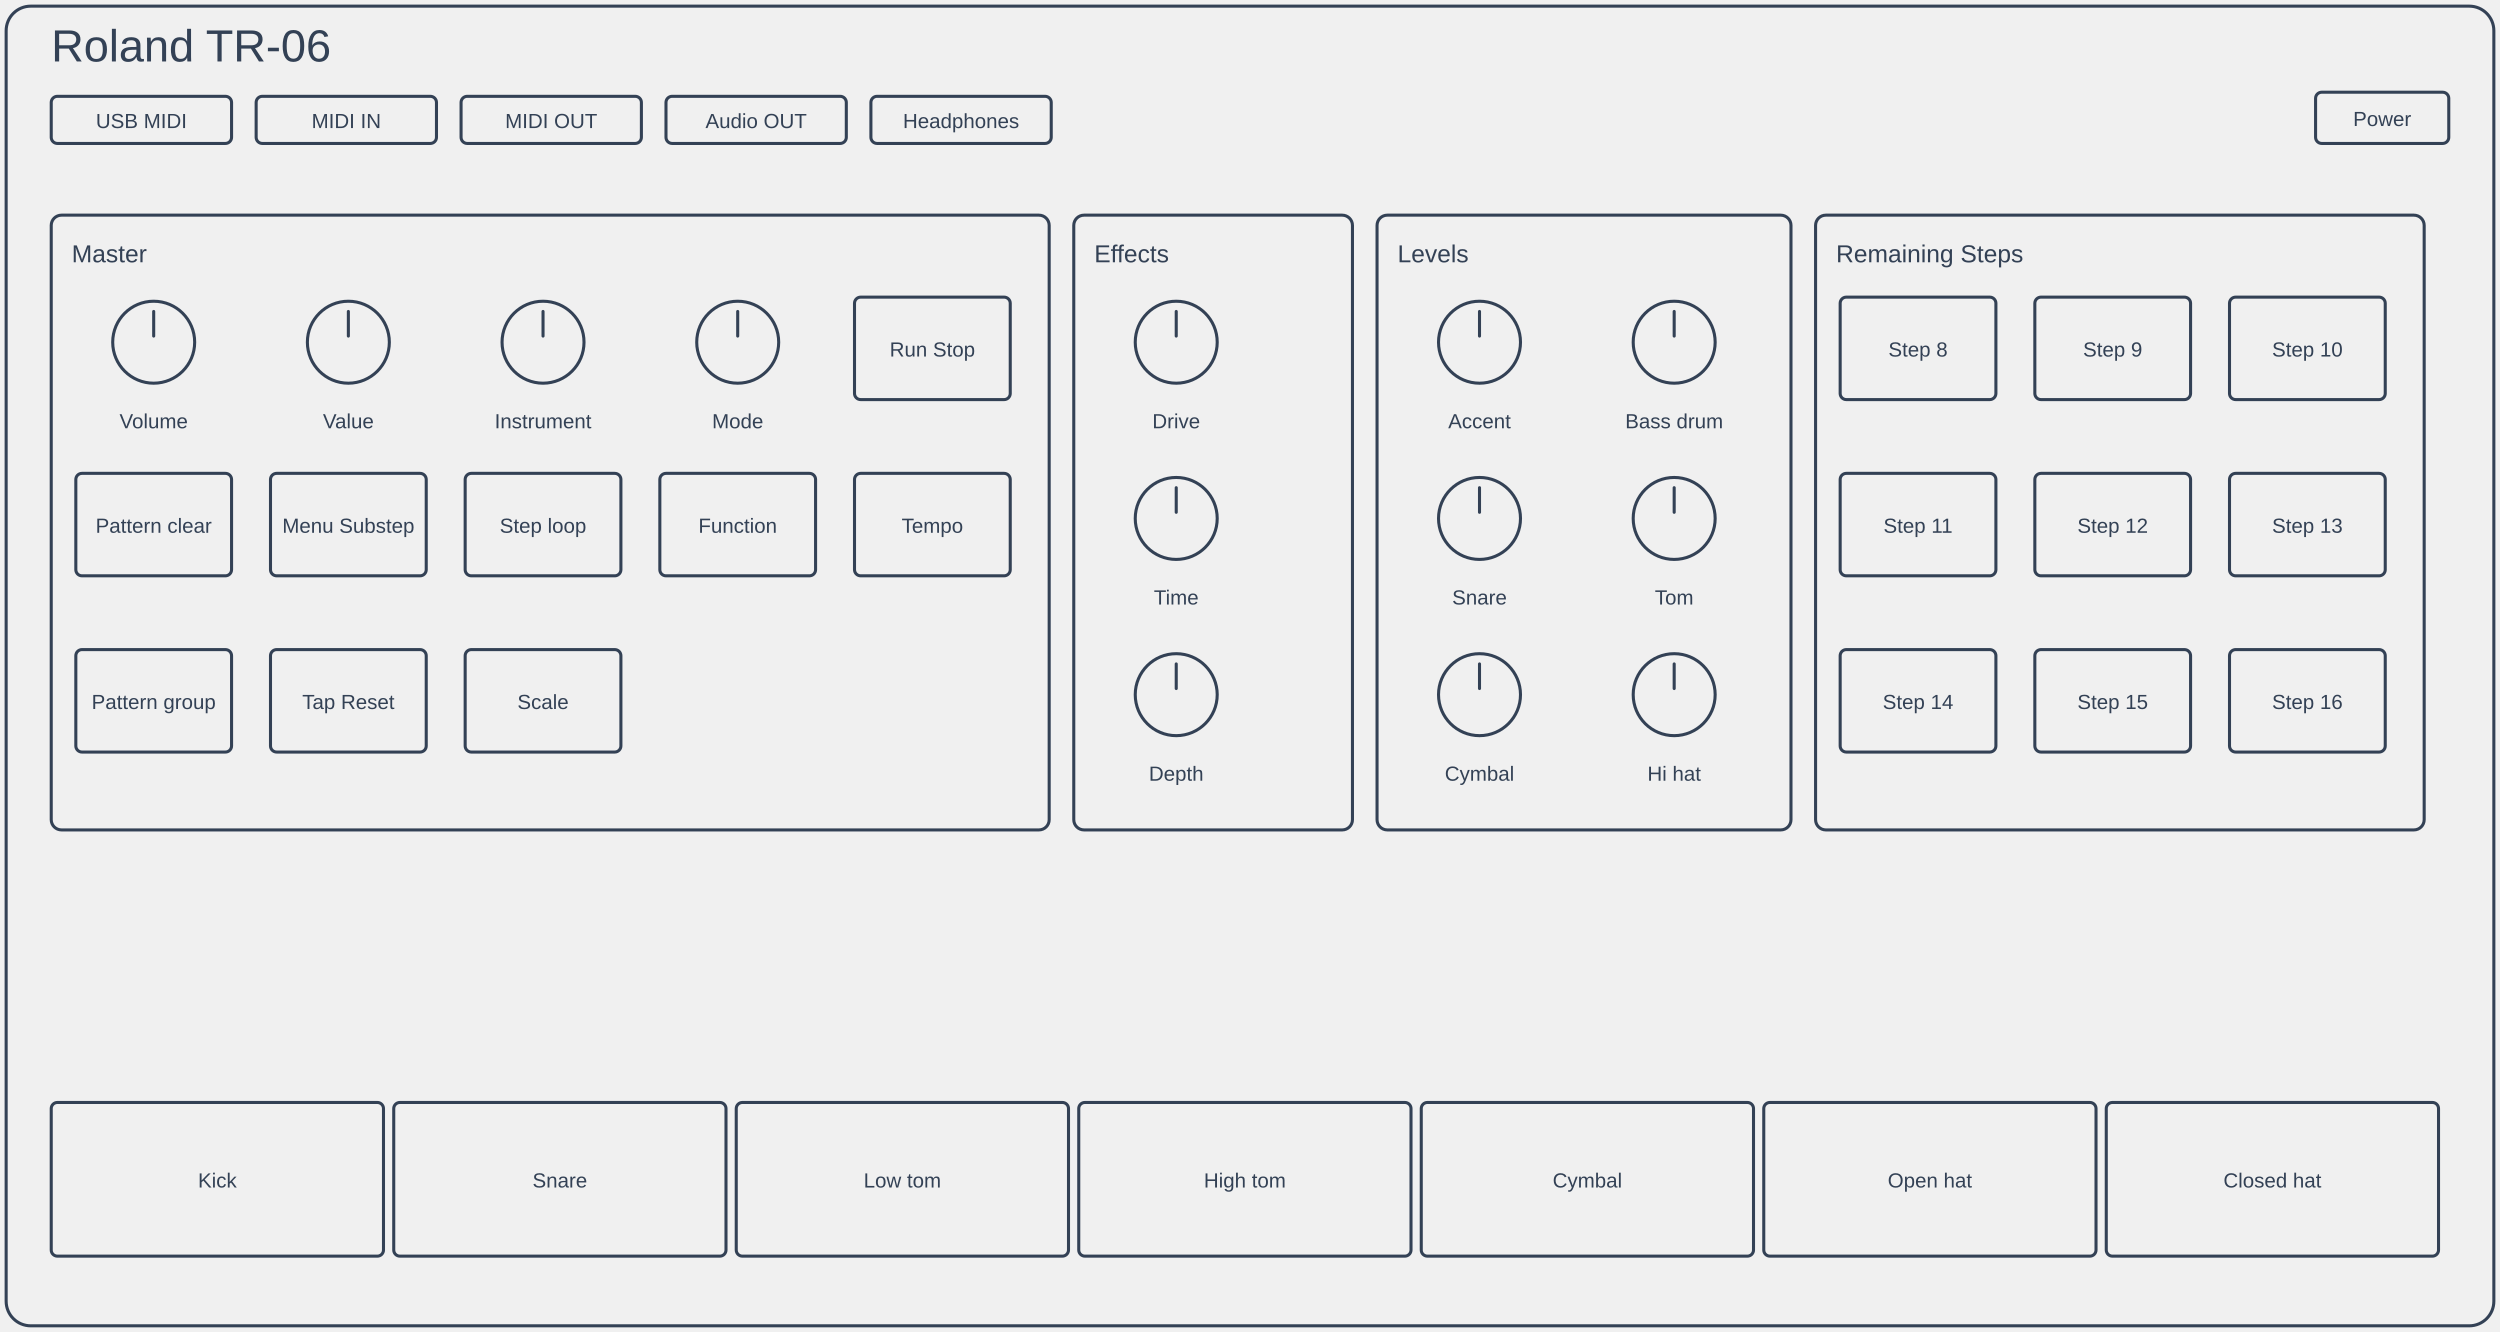
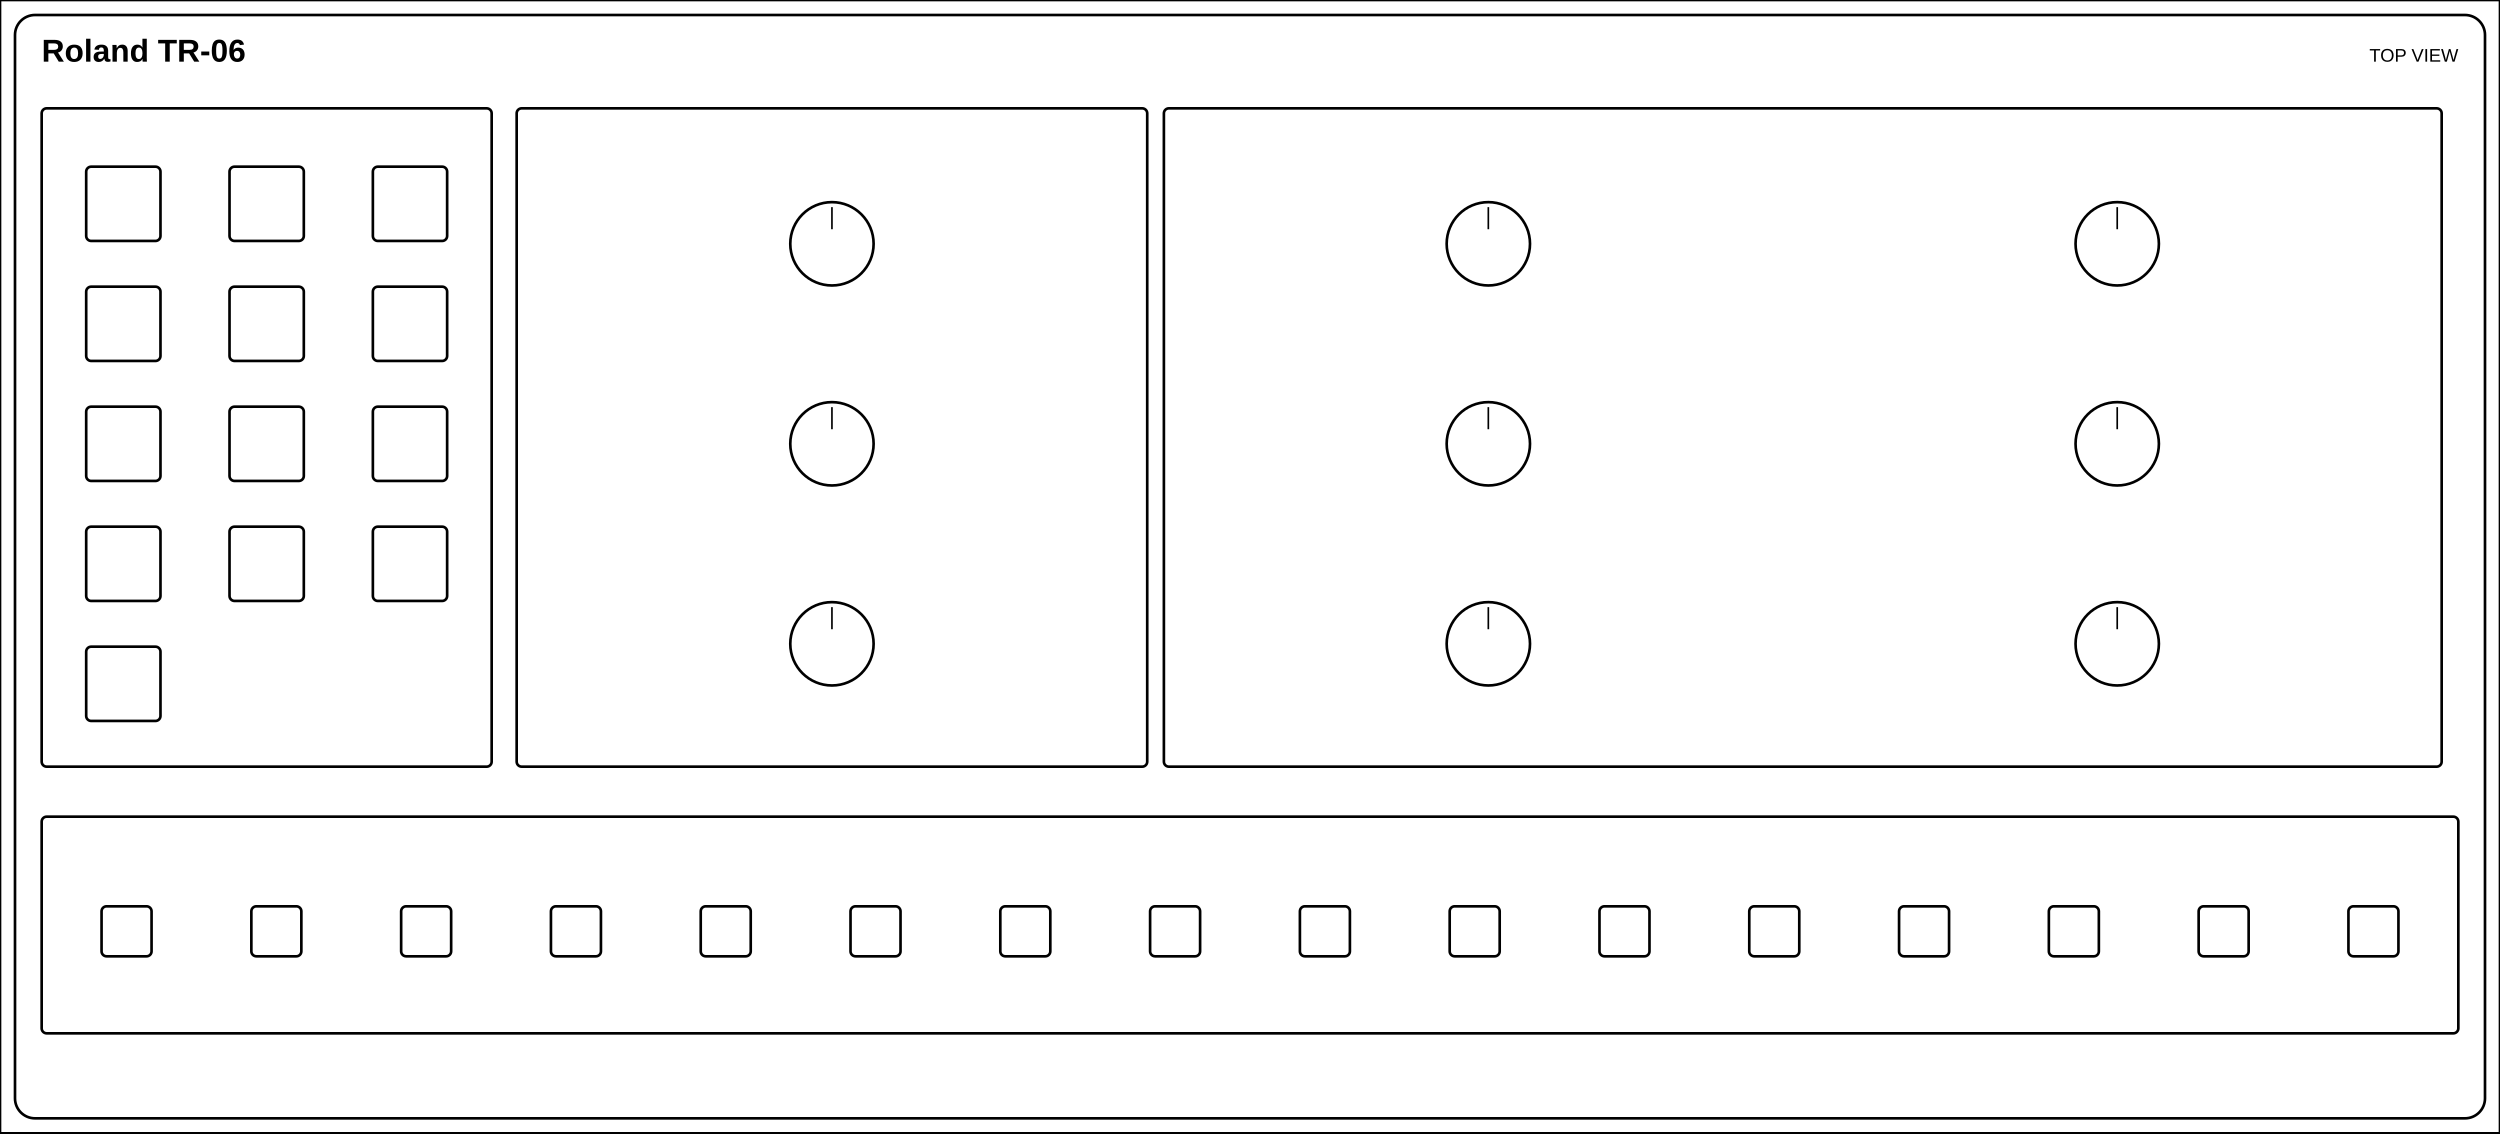
- <svg xmlns="http://www.w3.org/2000/svg" viewBox="0 0 1220 650" role="group" aria-labelledby="roland-tr-06-panel--title" aria-describedby="roland-tr-06-panel--description" data-device="roland-tr-06" data-diagram-style="wireframe" style="background: #fff; color: #334155;">
-   <style>text { font-family: Arial, sans-serif; fill: currentColor; stroke: none; } [data-part]:focus-visible { outline: 3px solid currentColor; }</style>
-   <g id="roland-tr-06-panel--chassis" aria-hidden="true">
-     <rect x="3" y="3" width="1214" height="644" rx="12" fill="none" stroke="currentColor" stroke-width="1.5" stroke-linecap="round" stroke-linejoin="round" />
-     <text x="25" y="30" font-size="22">Roland TR-06</text>
-     <rect x="25" y="105" width="487" height="300" rx="5" fill="none" stroke="currentColor" stroke-width="1.5" stroke-linecap="round" stroke-linejoin="round" />
-     <text x="35" y="128" font-size="12">Master</text>
-     <rect x="524" y="105" width="136" height="300" rx="5" fill="none" stroke="currentColor" stroke-width="1.5" stroke-linecap="round" stroke-linejoin="round" />
-     <text x="534" y="128" font-size="12">Effects</text>
-     <rect x="672" y="105" width="202" height="300" rx="5" fill="none" stroke="currentColor" stroke-width="1.5" stroke-linecap="round" stroke-linejoin="round" />
-     <text x="682" y="128" font-size="12">Levels</text>
-     <rect x="886" y="105" width="297" height="300" rx="5" fill="none" stroke="currentColor" stroke-width="1.5" stroke-linecap="round" stroke-linejoin="round" />
-     <text x="896" y="128" font-size="12">Remaining Steps</text>
+ <svg xmlns="http://www.w3.org/2000/svg" viewBox="0 0 1500 680" role="img" aria-labelledby="title description">
+   <style>text{font-family:Arial,Helvetica,sans-serif;fill:#000;stroke:none}.line{fill:#fff;stroke:#000;stroke-width:1.6;stroke-linejoin:round;stroke-linecap:round}.thin{fill:none;stroke:#000;stroke-width:1;stroke-linejoin:round;stroke-linecap:round}</style>
+   <rect x="0" y="0" width="1500" height="680" class="line" fill="#fff" stroke="none" stroke-width="1.6" />
+   <rect x="9" y="9" width="1482" height="662" class="line" fill="#fff" stroke="#000" stroke-width="1.6" rx="12" />
+   <text x="25" y="37" fill="#000" font-family="Arial,Helvetica,sans-serif" font-size="19" text-anchor="start" font-weight="bold">Roland TR-06</text>
+   <text x="1475" y="37" fill="#000" font-family="Arial,Helvetica,sans-serif" font-size="11" text-anchor="end">TOP VIEW</text>
+   <rect x="25" y="65" width="270" height="395" class="line" fill="#fff" stroke="#000" stroke-width="1.6" rx="3" />
+   <g id="master-volume" data-kind="knob~button" aria-label="Volume">
+     <rect x="51.715" y="100" width="44.57" height="44.57" class="line" fill="#fff" stroke="#000" stroke-width="1.6" rx="3" />
  </g>
-   <g id="roland-tr-06-panel--controls" role="group" aria-label="Physical hardware controls">
-     <g id="roland-tr-06-panel--master-volume-knob" data-part="master-volume-knob" data-kind="knob" role="group" aria-label="Volume" aria-roledescription="rotary control">
-       <g aria-hidden="true">
-         <circle cx="75.0" cy="167" r="20" fill="none" stroke="currentColor" stroke-width="1.5" stroke-linecap="round" stroke-linejoin="round" />
-         <path d="M 75.0 152 v 12" fill="none" stroke="currentColor" stroke-width="1.5" stroke-linecap="round" stroke-linejoin="round" />
-         <text x="75.0" y="209" text-anchor="middle" font-size="10">Volume</text>
-       </g>
-     </g>
-     <g id="roland-tr-06-panel--master-value-knob" data-part="master-value-knob" data-kind="knob" role="group" aria-label="Value" aria-roledescription="rotary control">
-       <g aria-hidden="true">
-         <circle cx="170.0" cy="167" r="20" fill="none" stroke="currentColor" stroke-width="1.5" stroke-linecap="round" stroke-linejoin="round" />
-         <path d="M 170.0 152 v 12" fill="none" stroke="currentColor" stroke-width="1.5" stroke-linecap="round" stroke-linejoin="round" />
-         <text x="170.0" y="209" text-anchor="middle" font-size="10">Value</text>
-       </g>
-     </g>
-     <g id="roland-tr-06-panel--master-instrument-knob" data-part="master-instrument-knob" data-kind="knob" role="group" aria-label="Instrument" aria-roledescription="rotary control">
-       <g aria-hidden="true">
-         <circle cx="265.0" cy="167" r="20" fill="none" stroke="currentColor" stroke-width="1.5" stroke-linecap="round" stroke-linejoin="round" />
-         <path d="M 265.0 152 v 12" fill="none" stroke="currentColor" stroke-width="1.5" stroke-linecap="round" stroke-linejoin="round" />
-         <text x="265.0" y="209" text-anchor="middle" font-size="10">Instrument</text>
-       </g>
-     </g>
-     <g id="roland-tr-06-panel--master-mode-knob" data-part="master-mode-knob" data-kind="knob" role="group" aria-label="Mode" aria-roledescription="rotary control">
-       <g aria-hidden="true">
-         <circle cx="360.0" cy="167" r="20" fill="none" stroke="currentColor" stroke-width="1.5" stroke-linecap="round" stroke-linejoin="round" />
-         <path d="M 360.0 152 v 12" fill="none" stroke="currentColor" stroke-width="1.5" stroke-linecap="round" stroke-linejoin="round" />
-         <text x="360.0" y="209" text-anchor="middle" font-size="10">Mode</text>
-       </g>
-     </g>
-     <g id="roland-tr-06-panel--master-run-stop-button" data-part="master-run-stop-button" data-kind="button" role="button" aria-label="Run Stop" aria-disabled="true" tabindex="-1">
-       <g aria-hidden="true">
-         <rect x="417" y="145" width="76" height="50" rx="3" fill="none" stroke="currentColor" stroke-width="1.5" stroke-linecap="round" stroke-linejoin="round" />
-         <text x="455.0" y="174.0" text-anchor="middle" font-size="10">Run Stop</text>
-       </g>
-     </g>
-     <g id="roland-tr-06-panel--master-pattern-clear-button" data-part="master-pattern-clear-button" data-kind="button" role="button" aria-label="Pattern clear" aria-disabled="true" tabindex="-1">
-       <g aria-hidden="true">
-         <rect x="37" y="231" width="76" height="50" rx="3" fill="none" stroke="currentColor" stroke-width="1.5" stroke-linecap="round" stroke-linejoin="round" />
-         <text x="75.0" y="260.0" text-anchor="middle" font-size="10">Pattern clear</text>
-       </g>
-     </g>
-     <g id="roland-tr-06-panel--master-menu-substep-button" data-part="master-menu-substep-button" data-kind="button" role="button" aria-label="Menu Substep" aria-disabled="true" tabindex="-1">
-       <g aria-hidden="true">
-         <rect x="132" y="231" width="76" height="50" rx="3" fill="none" stroke="currentColor" stroke-width="1.5" stroke-linecap="round" stroke-linejoin="round" />
-         <text x="170.0" y="260.0" text-anchor="middle" font-size="10">Menu Substep</text>
-       </g>
-     </g>
-     <g id="roland-tr-06-panel--master-step-loop-button" data-part="master-step-loop-button" data-kind="button" role="button" aria-label="Step loop" aria-disabled="true" tabindex="-1">
-       <g aria-hidden="true">
-         <rect x="227" y="231" width="76" height="50" rx="3" fill="none" stroke="currentColor" stroke-width="1.5" stroke-linecap="round" stroke-linejoin="round" />
-         <text x="265.0" y="260.0" text-anchor="middle" font-size="10">Step loop</text>
-       </g>
-     </g>
-     <g id="roland-tr-06-panel--master-function-button" data-part="master-function-button" data-kind="button" role="button" aria-label="Function" aria-disabled="true" tabindex="-1">
-       <g aria-hidden="true">
-         <rect x="322" y="231" width="76" height="50" rx="3" fill="none" stroke="currentColor" stroke-width="1.5" stroke-linecap="round" stroke-linejoin="round" />
-         <text x="360.0" y="260.0" text-anchor="middle" font-size="10">Function</text>
-       </g>
-     </g>
-     <g id="roland-tr-06-panel--master-tempo-button" data-part="master-tempo-button" data-kind="button" role="button" aria-label="Tempo" aria-disabled="true" tabindex="-1">
-       <g aria-hidden="true">
-         <rect x="417" y="231" width="76" height="50" rx="3" fill="none" stroke="currentColor" stroke-width="1.5" stroke-linecap="round" stroke-linejoin="round" />
-         <text x="455.0" y="260.0" text-anchor="middle" font-size="10">Tempo</text>
-       </g>
-     </g>
-     <g id="roland-tr-06-panel--master-pattern-group-button" data-part="master-pattern-group-button" data-kind="button" role="button" aria-label="Pattern group" aria-disabled="true" tabindex="-1">
-       <g aria-hidden="true">
-         <rect x="37" y="317" width="76" height="50" rx="3" fill="none" stroke="currentColor" stroke-width="1.5" stroke-linecap="round" stroke-linejoin="round" />
-         <text x="75.0" y="346.0" text-anchor="middle" font-size="10">Pattern group</text>
-       </g>
-     </g>
-     <g id="roland-tr-06-panel--master-tap-reset-button" data-part="master-tap-reset-button" data-kind="button" role="button" aria-label="Tap Reset" aria-disabled="true" tabindex="-1">
-       <g aria-hidden="true">
-         <rect x="132" y="317" width="76" height="50" rx="3" fill="none" stroke="currentColor" stroke-width="1.5" stroke-linecap="round" stroke-linejoin="round" />
-         <text x="170.0" y="346.0" text-anchor="middle" font-size="10">Tap Reset</text>
-       </g>
-     </g>
-     <g id="roland-tr-06-panel--master-scale-switch" data-part="master-scale-switch" data-kind="switch" role="group" aria-label="Scale" aria-roledescription="selector switch">
-       <g aria-hidden="true">
-         <rect x="227" y="317" width="76" height="50" rx="3" fill="none" stroke="currentColor" stroke-width="1.5" stroke-linecap="round" stroke-linejoin="round" />
-         <text x="265.0" y="346.0" text-anchor="middle" font-size="10">Scale</text>
-       </g>
-     </g>
-     <g id="roland-tr-06-panel--effects-drive-knob" data-part="effects-drive-knob" data-kind="knob" role="group" aria-label="Drive" aria-roledescription="rotary control" data-surface-controls="effects-drive-knob">
-       <g aria-hidden="true">
-         <circle cx="574.0" cy="167" r="20" fill="none" stroke="currentColor" stroke-width="1.5" stroke-linecap="round" stroke-linejoin="round" />
-         <path d="M 574.0 152 v 12" fill="none" stroke="currentColor" stroke-width="1.5" stroke-linecap="round" stroke-linejoin="round" />
-         <text x="574.0" y="209" text-anchor="middle" font-size="10">Drive</text>
-       </g>
-       <g id="roland-tr-06-panel--surface--effects-drive-knob" data-surface-control="effects-drive-knob" aria-hidden="true">
-         <rect x="536.0" y="145" width="76.0" height="50" data-hit-area="effects-drive-knob" stroke-opacity="0" pointer-events="all" fill="none" stroke="currentColor" stroke-width="1.5" stroke-linecap="round" stroke-linejoin="round" />
-       </g>
-     </g>
-     <g id="roland-tr-06-panel--effects-time-knob" data-part="effects-time-knob" data-kind="knob" role="group" aria-label="Time" aria-roledescription="rotary control" data-surface-controls="effects-time-knob">
-       <g aria-hidden="true">
-         <circle cx="574.0" cy="253" r="20" fill="none" stroke="currentColor" stroke-width="1.5" stroke-linecap="round" stroke-linejoin="round" />
-         <path d="M 574.0 238 v 12" fill="none" stroke="currentColor" stroke-width="1.5" stroke-linecap="round" stroke-linejoin="round" />
-         <text x="574.0" y="295" text-anchor="middle" font-size="10">Time</text>
-       </g>
-       <g id="roland-tr-06-panel--surface--effects-time-knob" data-surface-control="effects-time-knob" aria-hidden="true">
-         <rect x="536.0" y="231" width="76.0" height="50" data-hit-area="effects-time-knob" stroke-opacity="0" pointer-events="all" fill="none" stroke="currentColor" stroke-width="1.5" stroke-linecap="round" stroke-linejoin="round" />
-       </g>
-     </g>
-     <g id="roland-tr-06-panel--effects-depth-knob" data-part="effects-depth-knob" data-kind="knob" role="group" aria-label="Depth" aria-roledescription="rotary control" data-surface-controls="effects-depth-knob">
-       <g aria-hidden="true">
-         <circle cx="574.0" cy="339" r="20" fill="none" stroke="currentColor" stroke-width="1.5" stroke-linecap="round" stroke-linejoin="round" />
-         <path d="M 574.0 324 v 12" fill="none" stroke="currentColor" stroke-width="1.5" stroke-linecap="round" stroke-linejoin="round" />
-         <text x="574.0" y="381" text-anchor="middle" font-size="10">Depth</text>
-       </g>
-       <g id="roland-tr-06-panel--surface--effects-depth-knob" data-surface-control="effects-depth-knob" aria-hidden="true">
-         <rect x="536.0" y="317" width="76.0" height="50" data-hit-area="effects-depth-knob" stroke-opacity="0" pointer-events="all" fill="none" stroke="currentColor" stroke-width="1.5" stroke-linecap="round" stroke-linejoin="round" />
-       </g>
-     </g>
-     <g id="roland-tr-06-panel--levels-accent-knob" data-part="levels-accent-knob" data-kind="knob" role="group" aria-label="Accent" aria-roledescription="rotary control" data-surface-controls="levels-accent-knob">
-       <g aria-hidden="true">
-         <circle cx="722.0" cy="167" r="20" fill="none" stroke="currentColor" stroke-width="1.5" stroke-linecap="round" stroke-linejoin="round" />
-         <path d="M 722.0 152 v 12" fill="none" stroke="currentColor" stroke-width="1.5" stroke-linecap="round" stroke-linejoin="round" />
-         <text x="722.0" y="209" text-anchor="middle" font-size="10">Accent</text>
-       </g>
-       <g id="roland-tr-06-panel--surface--levels-accent-knob" data-surface-control="levels-accent-knob" aria-hidden="true">
-         <rect x="684.0" y="145" width="76.0" height="50" data-hit-area="levels-accent-knob" stroke-opacity="0" pointer-events="all" fill="none" stroke="currentColor" stroke-width="1.5" stroke-linecap="round" stroke-linejoin="round" />
-       </g>
-     </g>
-     <g id="roland-tr-06-panel--levels-bass-drum-knob" data-part="levels-bass-drum-knob" data-kind="knob" role="group" aria-label="Bass drum" aria-roledescription="rotary control" data-surface-controls="levels-bass-drum-knob">
-       <g aria-hidden="true">
-         <circle cx="817.0" cy="167" r="20" fill="none" stroke="currentColor" stroke-width="1.5" stroke-linecap="round" stroke-linejoin="round" />
-         <path d="M 817.0 152 v 12" fill="none" stroke="currentColor" stroke-width="1.5" stroke-linecap="round" stroke-linejoin="round" />
-         <text x="817.0" y="209" text-anchor="middle" font-size="10">Bass drum</text>
-       </g>
-       <g id="roland-tr-06-panel--surface--levels-bass-drum-knob" data-surface-control="levels-bass-drum-knob" aria-hidden="true">
-         <rect x="779.0" y="145" width="76.0" height="50" data-hit-area="levels-bass-drum-knob" stroke-opacity="0" pointer-events="all" fill="none" stroke="currentColor" stroke-width="1.5" stroke-linecap="round" stroke-linejoin="round" />
-       </g>
-     </g>
-     <g id="roland-tr-06-panel--levels-snare-knob" data-part="levels-snare-knob" data-kind="knob" role="group" aria-label="Snare" aria-roledescription="rotary control" data-surface-controls="levels-snare-knob">
-       <g aria-hidden="true">
-         <circle cx="722.0" cy="253" r="20" fill="none" stroke="currentColor" stroke-width="1.5" stroke-linecap="round" stroke-linejoin="round" />
-         <path d="M 722.0 238 v 12" fill="none" stroke="currentColor" stroke-width="1.5" stroke-linecap="round" stroke-linejoin="round" />
-         <text x="722.0" y="295" text-anchor="middle" font-size="10">Snare</text>
-       </g>
-       <g id="roland-tr-06-panel--surface--levels-snare-knob" data-surface-control="levels-snare-knob" aria-hidden="true">
-         <rect x="684.0" y="231" width="76.0" height="50" data-hit-area="levels-snare-knob" stroke-opacity="0" pointer-events="all" fill="none" stroke="currentColor" stroke-width="1.5" stroke-linecap="round" stroke-linejoin="round" />
-       </g>
-     </g>
-     <g id="roland-tr-06-panel--levels-tom-knob" data-part="levels-tom-knob" data-kind="knob" role="group" aria-label="Tom" aria-roledescription="rotary control" data-surface-controls="levels-tom-knob-1 levels-tom-knob-2">
-       <g aria-hidden="true">
-         <circle cx="817.0" cy="253" r="20" fill="none" stroke="currentColor" stroke-width="1.5" stroke-linecap="round" stroke-linejoin="round" />
-         <path d="M 817.0 238 v 12" fill="none" stroke="currentColor" stroke-width="1.5" stroke-linecap="round" stroke-linejoin="round" />
-         <text x="817.0" y="295" text-anchor="middle" font-size="10">Tom</text>
-       </g>
-       <g id="roland-tr-06-panel--surface--levels-tom-knob-1" data-surface-control="levels-tom-knob-1" aria-hidden="true">
-         <rect x="779.0" y="231" width="38.0" height="50" data-hit-area="levels-tom-knob-1" stroke-opacity="0" pointer-events="all" fill="none" stroke="currentColor" stroke-width="1.5" stroke-linecap="round" stroke-linejoin="round" />
-       </g>
-       <g id="roland-tr-06-panel--surface--levels-tom-knob-2" data-surface-control="levels-tom-knob-2" aria-hidden="true">
-         <rect x="817.0" y="231" width="38.0" height="50" data-hit-area="levels-tom-knob-2" stroke-opacity="0" pointer-events="all" fill="none" stroke="currentColor" stroke-width="1.5" stroke-linecap="round" stroke-linejoin="round" />
-       </g>
-     </g>
-     <g id="roland-tr-06-panel--levels-cymbal-knob" data-part="levels-cymbal-knob" data-kind="knob" role="group" aria-label="Cymbal" aria-roledescription="rotary control" data-surface-controls="levels-cymbal-knob">
-       <g aria-hidden="true">
-         <circle cx="722.0" cy="339" r="20" fill="none" stroke="currentColor" stroke-width="1.5" stroke-linecap="round" stroke-linejoin="round" />
-         <path d="M 722.0 324 v 12" fill="none" stroke="currentColor" stroke-width="1.5" stroke-linecap="round" stroke-linejoin="round" />
-         <text x="722.0" y="381" text-anchor="middle" font-size="10">Cymbal</text>
-       </g>
-       <g id="roland-tr-06-panel--surface--levels-cymbal-knob" data-surface-control="levels-cymbal-knob" aria-hidden="true">
-         <rect x="684.0" y="317" width="76.0" height="50" data-hit-area="levels-cymbal-knob" stroke-opacity="0" pointer-events="all" fill="none" stroke="currentColor" stroke-width="1.5" stroke-linecap="round" stroke-linejoin="round" />
-       </g>
-     </g>
-     <g id="roland-tr-06-panel--levels-hi-hat-knob" data-part="levels-hi-hat-knob" data-kind="knob" role="group" aria-label="Hi hat" aria-roledescription="rotary control" data-surface-controls="levels-hi-hat-knob-1 levels-hi-hat-knob-2">
-       <g aria-hidden="true">
-         <circle cx="817.0" cy="339" r="20" fill="none" stroke="currentColor" stroke-width="1.5" stroke-linecap="round" stroke-linejoin="round" />
-         <path d="M 817.0 324 v 12" fill="none" stroke="currentColor" stroke-width="1.5" stroke-linecap="round" stroke-linejoin="round" />
-         <text x="817.0" y="381" text-anchor="middle" font-size="10">Hi hat</text>
-       </g>
-       <g id="roland-tr-06-panel--surface--levels-hi-hat-knob-1" data-surface-control="levels-hi-hat-knob-1" aria-hidden="true">
-         <rect x="779.0" y="317" width="38.0" height="50" data-hit-area="levels-hi-hat-knob-1" stroke-opacity="0" pointer-events="all" fill="none" stroke="currentColor" stroke-width="1.5" stroke-linecap="round" stroke-linejoin="round" />
-       </g>
-       <g id="roland-tr-06-panel--surface--levels-hi-hat-knob-2" data-surface-control="levels-hi-hat-knob-2" aria-hidden="true">
-         <rect x="817.0" y="317" width="38.0" height="50" data-hit-area="levels-hi-hat-knob-2" stroke-opacity="0" pointer-events="all" fill="none" stroke="currentColor" stroke-width="1.5" stroke-linecap="round" stroke-linejoin="round" />
-       </g>
-     </g>
-     <g id="roland-tr-06-panel--remaining-steps-step-8-button" data-part="remaining-steps-step-8-button" data-kind="button" role="button" aria-label="Step 8" aria-disabled="true" tabindex="-1">
-       <g aria-hidden="true">
-         <rect x="898" y="145" width="76" height="50" rx="3" fill="none" stroke="currentColor" stroke-width="1.5" stroke-linecap="round" stroke-linejoin="round" />
-         <text x="936.0" y="174.0" text-anchor="middle" font-size="10">Step 8</text>
-       </g>
-     </g>
-     <g id="roland-tr-06-panel--remaining-steps-step-9-button" data-part="remaining-steps-step-9-button" data-kind="button" role="button" aria-label="Step 9" aria-disabled="true" tabindex="-1">
-       <g aria-hidden="true">
-         <rect x="993" y="145" width="76" height="50" rx="3" fill="none" stroke="currentColor" stroke-width="1.5" stroke-linecap="round" stroke-linejoin="round" />
-         <text x="1031.0" y="174.0" text-anchor="middle" font-size="10">Step 9</text>
-       </g>
-     </g>
-     <g id="roland-tr-06-panel--remaining-steps-step-10-button" data-part="remaining-steps-step-10-button" data-kind="button" role="button" aria-label="Step 10" aria-disabled="true" tabindex="-1">
-       <g aria-hidden="true">
-         <rect x="1088" y="145" width="76" height="50" rx="3" fill="none" stroke="currentColor" stroke-width="1.5" stroke-linecap="round" stroke-linejoin="round" />
-         <text x="1126.0" y="174.0" text-anchor="middle" font-size="10">Step 10</text>
-       </g>
-     </g>
-     <g id="roland-tr-06-panel--remaining-steps-step-11-button" data-part="remaining-steps-step-11-button" data-kind="button" role="button" aria-label="Step 11" aria-disabled="true" tabindex="-1">
-       <g aria-hidden="true">
-         <rect x="898" y="231" width="76" height="50" rx="3" fill="none" stroke="currentColor" stroke-width="1.5" stroke-linecap="round" stroke-linejoin="round" />
-         <text x="936.0" y="260.0" text-anchor="middle" font-size="10">Step 11</text>
-       </g>
-     </g>
-     <g id="roland-tr-06-panel--remaining-steps-step-12-button" data-part="remaining-steps-step-12-button" data-kind="button" role="button" aria-label="Step 12" aria-disabled="true" tabindex="-1">
-       <g aria-hidden="true">
-         <rect x="993" y="231" width="76" height="50" rx="3" fill="none" stroke="currentColor" stroke-width="1.5" stroke-linecap="round" stroke-linejoin="round" />
-         <text x="1031.0" y="260.0" text-anchor="middle" font-size="10">Step 12</text>
-       </g>
-     </g>
-     <g id="roland-tr-06-panel--remaining-steps-step-13-button" data-part="remaining-steps-step-13-button" data-kind="button" role="button" aria-label="Step 13" aria-disabled="true" tabindex="-1">
-       <g aria-hidden="true">
-         <rect x="1088" y="231" width="76" height="50" rx="3" fill="none" stroke="currentColor" stroke-width="1.5" stroke-linecap="round" stroke-linejoin="round" />
-         <text x="1126.0" y="260.0" text-anchor="middle" font-size="10">Step 13</text>
-       </g>
-     </g>
-     <g id="roland-tr-06-panel--remaining-steps-step-14-button" data-part="remaining-steps-step-14-button" data-kind="button" role="button" aria-label="Step 14" aria-disabled="true" tabindex="-1">
-       <g aria-hidden="true">
-         <rect x="898" y="317" width="76" height="50" rx="3" fill="none" stroke="currentColor" stroke-width="1.5" stroke-linecap="round" stroke-linejoin="round" />
-         <text x="936.0" y="346.0" text-anchor="middle" font-size="10">Step 14</text>
-       </g>
-     </g>
-     <g id="roland-tr-06-panel--remaining-steps-step-15-button" data-part="remaining-steps-step-15-button" data-kind="button" role="button" aria-label="Step 15" aria-disabled="true" tabindex="-1">
-       <g aria-hidden="true">
-         <rect x="993" y="317" width="76" height="50" rx="3" fill="none" stroke="currentColor" stroke-width="1.5" stroke-linecap="round" stroke-linejoin="round" />
-         <text x="1031.0" y="346.0" text-anchor="middle" font-size="10">Step 15</text>
-       </g>
-     </g>
-     <g id="roland-tr-06-panel--remaining-steps-step-16-button" data-part="remaining-steps-step-16-button" data-kind="button" role="button" aria-label="Step 16" aria-disabled="true" tabindex="-1">
-       <g aria-hidden="true">
-         <rect x="1088" y="317" width="76" height="50" rx="3" fill="none" stroke="currentColor" stroke-width="1.5" stroke-linecap="round" stroke-linejoin="round" />
-         <text x="1126.0" y="346.0" text-anchor="middle" font-size="10">Step 16</text>
-       </g>
-     </g>
-     <g id="roland-tr-06-panel--power" data-part="power" data-kind="button" role="button" aria-label="Power" aria-disabled="true" tabindex="-1">
-       <g aria-hidden="true">
-         <rect x="1130" y="45" width="65" height="25" rx="3" fill="none" stroke="currentColor" stroke-width="1.5" stroke-linecap="round" stroke-linejoin="round" />
-         <text x="1162.5" y="61.5" text-anchor="middle" font-size="10">Power</text>
-       </g>
-     </g>
-     <g id="roland-tr-06-panel--usb-midi" data-part="usb-midi" data-kind="socket" role="group" aria-label="USB MIDI" aria-roledescription="connector">
-       <g aria-hidden="true">
-         <rect x="25" y="47" width="88" height="23" rx="3" fill="none" stroke="currentColor" stroke-width="1.5" stroke-linecap="round" stroke-linejoin="round" />
-         <text x="69.0" y="62.5" text-anchor="middle" font-size="10">USB MIDI</text>
-       </g>
-     </g>
-     <g id="roland-tr-06-panel--midi-in" data-part="midi-in" data-kind="socket" role="group" aria-label="MIDI IN" aria-roledescription="connector">
-       <g aria-hidden="true">
-         <rect x="125" y="47" width="88" height="23" rx="3" fill="none" stroke="currentColor" stroke-width="1.5" stroke-linecap="round" stroke-linejoin="round" />
-         <text x="169.0" y="62.5" text-anchor="middle" font-size="10">MIDI IN</text>
-       </g>
-     </g>
-     <g id="roland-tr-06-panel--midi-out" data-part="midi-out" data-kind="socket" role="group" aria-label="MIDI OUT" aria-roledescription="connector">
-       <g aria-hidden="true">
-         <rect x="225" y="47" width="88" height="23" rx="3" fill="none" stroke="currentColor" stroke-width="1.5" stroke-linecap="round" stroke-linejoin="round" />
-         <text x="269.0" y="62.5" text-anchor="middle" font-size="10">MIDI OUT</text>
-       </g>
-     </g>
-     <g id="roland-tr-06-panel--audio-out" data-part="audio-out" data-kind="socket" role="group" aria-label="Audio OUT" aria-roledescription="connector">
-       <g aria-hidden="true">
-         <rect x="325" y="47" width="88" height="23" rx="3" fill="none" stroke="currentColor" stroke-width="1.5" stroke-linecap="round" stroke-linejoin="round" />
-         <text x="369.0" y="62.5" text-anchor="middle" font-size="10">Audio OUT</text>
-       </g>
-     </g>
-     <g id="roland-tr-06-panel--headphones" data-part="headphones" data-kind="socket" role="group" aria-label="Headphones" aria-roledescription="connector">
-       <g aria-hidden="true">
-         <rect x="425" y="47" width="88" height="23" rx="3" fill="none" stroke="currentColor" stroke-width="1.5" stroke-linecap="round" stroke-linejoin="round" />
-         <text x="469.0" y="62.5" text-anchor="middle" font-size="10">Headphones</text>
-       </g>
-     </g>
-     <g id="roland-tr-06-panel--key-1" data-part="key-1" data-kind="key" role="button" aria-label="Kick" aria-disabled="true" tabindex="-1" data-surface-controls="key-1">
-       <g aria-hidden="true">
-         <rect x="25.0" y="538" width="162.143" height="75" rx="3" fill="none" stroke="currentColor" stroke-width="1.5" stroke-linecap="round" stroke-linejoin="round" />
-         <text x="106.071" y="579.5" text-anchor="middle" font-size="10">Kick</text>
-       </g>
-       <g id="roland-tr-06-panel--surface--key-1" data-surface-control="key-1" aria-hidden="true">
-         <rect x="25.0" y="538" width="162.143" height="75" data-hit-area="key-1" stroke-opacity="0" pointer-events="all" fill="none" stroke="currentColor" stroke-width="1.5" stroke-linecap="round" stroke-linejoin="round" />
-       </g>
-     </g>
-     <g id="roland-tr-06-panel--key-2" data-part="key-2" data-kind="key" role="button" aria-label="Snare" aria-disabled="true" tabindex="-1" data-surface-controls="key-2">
-       <g aria-hidden="true">
-         <rect x="192.143" y="538" width="162.143" height="75" rx="3" fill="none" stroke="currentColor" stroke-width="1.5" stroke-linecap="round" stroke-linejoin="round" />
-         <text x="273.214" y="579.5" text-anchor="middle" font-size="10">Snare</text>
-       </g>
-       <g id="roland-tr-06-panel--surface--key-2" data-surface-control="key-2" aria-hidden="true">
-         <rect x="192.143" y="538" width="162.143" height="75" data-hit-area="key-2" stroke-opacity="0" pointer-events="all" fill="none" stroke="currentColor" stroke-width="1.5" stroke-linecap="round" stroke-linejoin="round" />
-       </g>
-     </g>
-     <g id="roland-tr-06-panel--key-3" data-part="key-3" data-kind="key" role="button" aria-label="Low tom" aria-disabled="true" tabindex="-1" data-surface-controls="key-3">
-       <g aria-hidden="true">
-         <rect x="359.286" y="538" width="162.143" height="75" rx="3" fill="none" stroke="currentColor" stroke-width="1.5" stroke-linecap="round" stroke-linejoin="round" />
-         <text x="440.357" y="579.5" text-anchor="middle" font-size="10">Low tom</text>
-       </g>
-       <g id="roland-tr-06-panel--surface--key-3" data-surface-control="key-3" aria-hidden="true">
-         <rect x="359.286" y="538" width="162.143" height="75" data-hit-area="key-3" stroke-opacity="0" pointer-events="all" fill="none" stroke="currentColor" stroke-width="1.5" stroke-linecap="round" stroke-linejoin="round" />
-       </g>
-     </g>
-     <g id="roland-tr-06-panel--key-4" data-part="key-4" data-kind="key" role="button" aria-label="High tom" aria-disabled="true" tabindex="-1" data-surface-controls="key-4">
-       <g aria-hidden="true">
-         <rect x="526.429" y="538" width="162.143" height="75" rx="3" fill="none" stroke="currentColor" stroke-width="1.5" stroke-linecap="round" stroke-linejoin="round" />
-         <text x="607.5" y="579.5" text-anchor="middle" font-size="10">High tom</text>
-       </g>
-       <g id="roland-tr-06-panel--surface--key-4" data-surface-control="key-4" aria-hidden="true">
-         <rect x="526.429" y="538" width="162.143" height="75" data-hit-area="key-4" stroke-opacity="0" pointer-events="all" fill="none" stroke="currentColor" stroke-width="1.5" stroke-linecap="round" stroke-linejoin="round" />
-       </g>
-     </g>
-     <g id="roland-tr-06-panel--key-5" data-part="key-5" data-kind="key" role="button" aria-label="Cymbal" aria-disabled="true" tabindex="-1" data-surface-controls="key-5">
-       <g aria-hidden="true">
-         <rect x="693.571" y="538" width="162.143" height="75" rx="3" fill="none" stroke="currentColor" stroke-width="1.5" stroke-linecap="round" stroke-linejoin="round" />
-         <text x="774.643" y="579.5" text-anchor="middle" font-size="10">Cymbal</text>
-       </g>
-       <g id="roland-tr-06-panel--surface--key-5" data-surface-control="key-5" aria-hidden="true">
-         <rect x="693.571" y="538" width="162.143" height="75" data-hit-area="key-5" stroke-opacity="0" pointer-events="all" fill="none" stroke="currentColor" stroke-width="1.5" stroke-linecap="round" stroke-linejoin="round" />
-       </g>
-     </g>
-     <g id="roland-tr-06-panel--key-6" data-part="key-6" data-kind="key" role="button" aria-label="Open hat" aria-disabled="true" tabindex="-1" data-surface-controls="key-6">
-       <g aria-hidden="true">
-         <rect x="860.714" y="538" width="162.143" height="75" rx="3" fill="none" stroke="currentColor" stroke-width="1.5" stroke-linecap="round" stroke-linejoin="round" />
-         <text x="941.786" y="579.5" text-anchor="middle" font-size="10">Open hat</text>
-       </g>
-       <g id="roland-tr-06-panel--surface--key-6" data-surface-control="key-6" aria-hidden="true">
-         <rect x="860.714" y="538" width="162.143" height="75" data-hit-area="key-6" stroke-opacity="0" pointer-events="all" fill="none" stroke="currentColor" stroke-width="1.5" stroke-linecap="round" stroke-linejoin="round" />
-       </g>
-     </g>
-     <g id="roland-tr-06-panel--key-7" data-part="key-7" data-kind="key" role="button" aria-label="Closed hat" aria-disabled="true" tabindex="-1" data-surface-controls="key-7">
-       <g aria-hidden="true">
-         <rect x="1027.857" y="538" width="162.143" height="75" rx="3" fill="none" stroke="currentColor" stroke-width="1.5" stroke-linecap="round" stroke-linejoin="round" />
-         <text x="1108.929" y="579.5" text-anchor="middle" font-size="10">Closed hat</text>
-       </g>
-       <g id="roland-tr-06-panel--surface--key-7" data-surface-control="key-7" aria-hidden="true">
-         <rect x="1027.857" y="538" width="162.143" height="75" data-hit-area="key-7" stroke-opacity="0" pointer-events="all" fill="none" stroke="currentColor" stroke-width="1.5" stroke-linecap="round" stroke-linejoin="round" />
-       </g>
-     </g>
+   <g id="master-value" data-kind="knob~button" aria-label="Value">
+     <rect x="137.715" y="100" width="44.57" height="44.57" class="line" fill="#fff" stroke="#000" stroke-width="1.6" rx="3" />
+   </g>
+   <g id="master-instrument" data-kind="knob~button" aria-label="Instrument">
+     <rect x="223.715" y="100" width="44.57" height="44.57" class="line" fill="#fff" stroke="#000" stroke-width="1.6" rx="3" />
+   </g>
+   <g id="master-mode" data-kind="knob~button" aria-label="Mode">
+     <rect x="51.715" y="172" width="44.57" height="44.57" class="line" fill="#fff" stroke="#000" stroke-width="1.6" rx="3" />
+   </g>
+   <g id="master-run-stop" data-kind="knob~button" aria-label="Run Stop">
+     <rect x="137.715" y="172" width="44.57" height="44.57" class="line" fill="#fff" stroke="#000" stroke-width="1.6" rx="3" />
+   </g>
+   <g id="master-pattern-clear" data-kind="knob~button" aria-label="Pattern clear">
+     <rect x="223.715" y="172" width="44.57" height="44.57" class="line" fill="#fff" stroke="#000" stroke-width="1.6" rx="3" />
+   </g>
+   <g id="master-menu-substep" data-kind="knob~button" aria-label="Menu Substep">
+     <rect x="51.715" y="244" width="44.57" height="44.57" class="line" fill="#fff" stroke="#000" stroke-width="1.6" rx="3" />
+   </g>
+   <g id="master-step-loop" data-kind="knob~button" aria-label="Step loop">
+     <rect x="137.715" y="244" width="44.57" height="44.57" class="line" fill="#fff" stroke="#000" stroke-width="1.6" rx="3" />
+   </g>
+   <g id="master-function" data-kind="knob~button" aria-label="Function">
+     <rect x="223.715" y="244" width="44.57" height="44.57" class="line" fill="#fff" stroke="#000" stroke-width="1.6" rx="3" />
+   </g>
+   <g id="master-tempo" data-kind="knob~button" aria-label="Tempo">
+     <rect x="51.715" y="316" width="44.57" height="44.57" class="line" fill="#fff" stroke="#000" stroke-width="1.6" rx="3" />
+   </g>
+   <g id="master-pattern-group" data-kind="knob~button" aria-label="Pattern group">
+     <rect x="137.715" y="316" width="44.57" height="44.57" class="line" fill="#fff" stroke="#000" stroke-width="1.6" rx="3" />
+   </g>
+   <g id="master-tap-reset" data-kind="knob~button" aria-label="Tap Reset">
+     <rect x="223.715" y="316" width="44.57" height="44.57" class="line" fill="#fff" stroke="#000" stroke-width="1.6" rx="3" />
+   </g>
+   <g id="master-scale" data-kind="knob~button" aria-label="Scale">
+     <rect x="51.715" y="388" width="44.57" height="44.57" class="line" fill="#fff" stroke="#000" stroke-width="1.6" rx="3" />
+   </g>
+   <rect x="310" y="65" width="378.333" height="395" class="line" fill="#fff" stroke="#000" stroke-width="1.6" rx="3" />
+   <g id="effects-drive" data-kind="knob" aria-label="Drive" data-control="effects-drive-knob">
+     <circle cx="499.167" cy="146.285" r="25" class="line" fill="#fff" stroke="#000" stroke-width="1.6" />
+     <path d="M499.167 124.285L499.167 137.535" fill="none" stroke="#000" stroke-width="1" />
+   </g>
+   <g id="effects-time" data-kind="knob" aria-label="Time" data-control="effects-time-knob">
+     <circle cx="499.167" cy="266.285" r="25" class="line" fill="#fff" stroke="#000" stroke-width="1.6" />
+     <path d="M499.167 244.285L499.167 257.535" fill="none" stroke="#000" stroke-width="1" />
+   </g>
+   <g id="effects-depth" data-kind="knob" aria-label="Depth" data-control="effects-depth-knob">
+     <circle cx="499.167" cy="386.285" r="25" class="line" fill="#fff" stroke="#000" stroke-width="1.6" />
+     <path d="M499.167 364.285L499.167 377.535" fill="none" stroke="#000" stroke-width="1" />
+   </g>
+   <rect x="698.333" y="65" width="766.667" height="395" class="line" fill="#fff" stroke="#000" stroke-width="1.6" rx="3" />
+   <g id="levels-accent" data-kind="knob" aria-label="Accent" data-control="levels-accent-knob">
+     <circle cx="893" cy="146.285" r="25" class="line" fill="#fff" stroke="#000" stroke-width="1.6" />
+     <path d="M893 124.285L893 137.535" fill="none" stroke="#000" stroke-width="1" />
+   </g>
+   <g id="levels-bass-drum" data-kind="knob" aria-label="Bass drum" data-control="levels-bass-drum-knob">
+     <circle cx="1270.333" cy="146.285" r="25" class="line" fill="#fff" stroke="#000" stroke-width="1.6" />
+     <path d="M1270.333 124.285L1270.333 137.535" fill="none" stroke="#000" stroke-width="1" />
+   </g>
+   <g id="levels-snare" data-kind="knob" aria-label="Snare" data-control="levels-snare-knob">
+     <circle cx="893" cy="266.285" r="25" class="line" fill="#fff" stroke="#000" stroke-width="1.6" />
+     <path d="M893 244.285L893 257.535" fill="none" stroke="#000" stroke-width="1" />
+   </g>
+   <g id="levels-tom" data-kind="knob" aria-label="Tom">
+     <circle cx="1270.333" cy="266.285" r="25" class="line" fill="#fff" stroke="#000" stroke-width="1.6" />
+     <path d="M1270.333 244.285L1270.333 257.535" fill="none" stroke="#000" stroke-width="1" />
+   </g>
+   <g id="levels-cymbal" data-kind="knob" aria-label="Cymbal" data-control="levels-cymbal-knob">
+     <circle cx="893" cy="386.285" r="25" class="line" fill="#fff" stroke="#000" stroke-width="1.6" />
+     <path d="M893 364.285L893 377.535" fill="none" stroke="#000" stroke-width="1" />
+   </g>
+   <g id="levels-hi-hat" data-kind="knob" aria-label="Hi hat">
+     <circle cx="1270.333" cy="386.285" r="25" class="line" fill="#fff" stroke="#000" stroke-width="1.6" />
+     <path d="M1270.333 364.285L1270.333 377.535" fill="none" stroke="#000" stroke-width="1" />
+   </g>
+   <rect x="25" y="490" width="1450" height="130" class="line" fill="#fff" stroke="#000" stroke-width="1.6" rx="3" />
+   <g id="steps-1" data-kind="button" aria-label="1">
+     <rect x="60.938" y="543.785" width="30" height="30" class="line" fill="#fff" stroke="#000" stroke-width="1.6" rx="3" />
+   </g>
+   <g id="steps-2" data-kind="button" aria-label="2">
+     <rect x="150.812" y="543.785" width="30" height="30" class="line" fill="#fff" stroke="#000" stroke-width="1.6" rx="3" />
+   </g>
+   <g id="steps-3" data-kind="button" aria-label="3">
+     <rect x="240.688" y="543.785" width="30" height="30" class="line" fill="#fff" stroke="#000" stroke-width="1.6" rx="3" />
+   </g>
+   <g id="steps-4" data-kind="button" aria-label="4">
+     <rect x="330.562" y="543.785" width="30" height="30" class="line" fill="#fff" stroke="#000" stroke-width="1.6" rx="3" />
+   </g>
+   <g id="steps-5" data-kind="button" aria-label="5">
+     <rect x="420.438" y="543.785" width="30" height="30" class="line" fill="#fff" stroke="#000" stroke-width="1.6" rx="3" />
+   </g>
+   <g id="steps-6" data-kind="button" aria-label="6">
+     <rect x="510.312" y="543.785" width="30" height="30" class="line" fill="#fff" stroke="#000" stroke-width="1.6" rx="3" />
+   </g>
+   <g id="steps-7" data-kind="button" aria-label="7">
+     <rect x="600.188" y="543.785" width="30" height="30" class="line" fill="#fff" stroke="#000" stroke-width="1.6" rx="3" />
+   </g>
+   <g id="steps-8" data-kind="button" aria-label="8">
+     <rect x="690.062" y="543.785" width="30" height="30" class="line" fill="#fff" stroke="#000" stroke-width="1.6" rx="3" />
+   </g>
+   <g id="steps-9" data-kind="button" aria-label="9">
+     <rect x="779.938" y="543.785" width="30" height="30" class="line" fill="#fff" stroke="#000" stroke-width="1.6" rx="3" />
+   </g>
+   <g id="steps-10" data-kind="button" aria-label="10">
+     <rect x="869.812" y="543.785" width="30" height="30" class="line" fill="#fff" stroke="#000" stroke-width="1.6" rx="3" />
+   </g>
+   <g id="steps-11" data-kind="button" aria-label="11">
+     <rect x="959.688" y="543.785" width="30" height="30" class="line" fill="#fff" stroke="#000" stroke-width="1.6" rx="3" />
+   </g>
+   <g id="steps-12" data-kind="button" aria-label="12">
+     <rect x="1049.562" y="543.785" width="30" height="30" class="line" fill="#fff" stroke="#000" stroke-width="1.6" rx="3" />
+   </g>
+   <g id="steps-13" data-kind="button" aria-label="13">
+     <rect x="1139.438" y="543.785" width="30" height="30" class="line" fill="#fff" stroke="#000" stroke-width="1.6" rx="3" />
+   </g>
+   <g id="steps-14" data-kind="button" aria-label="14">
+     <rect x="1229.312" y="543.785" width="30" height="30" class="line" fill="#fff" stroke="#000" stroke-width="1.6" rx="3" />
+   </g>
+   <g id="steps-15" data-kind="button" aria-label="15">
+     <rect x="1319.188" y="543.785" width="30" height="30" class="line" fill="#fff" stroke="#000" stroke-width="1.6" rx="3" />
+   </g>
+   <g id="steps-16" data-kind="button" aria-label="16">
+     <rect x="1409.062" y="543.785" width="30" height="30" class="line" fill="#fff" stroke="#000" stroke-width="1.6" rx="3" />
  </g>
</svg>
